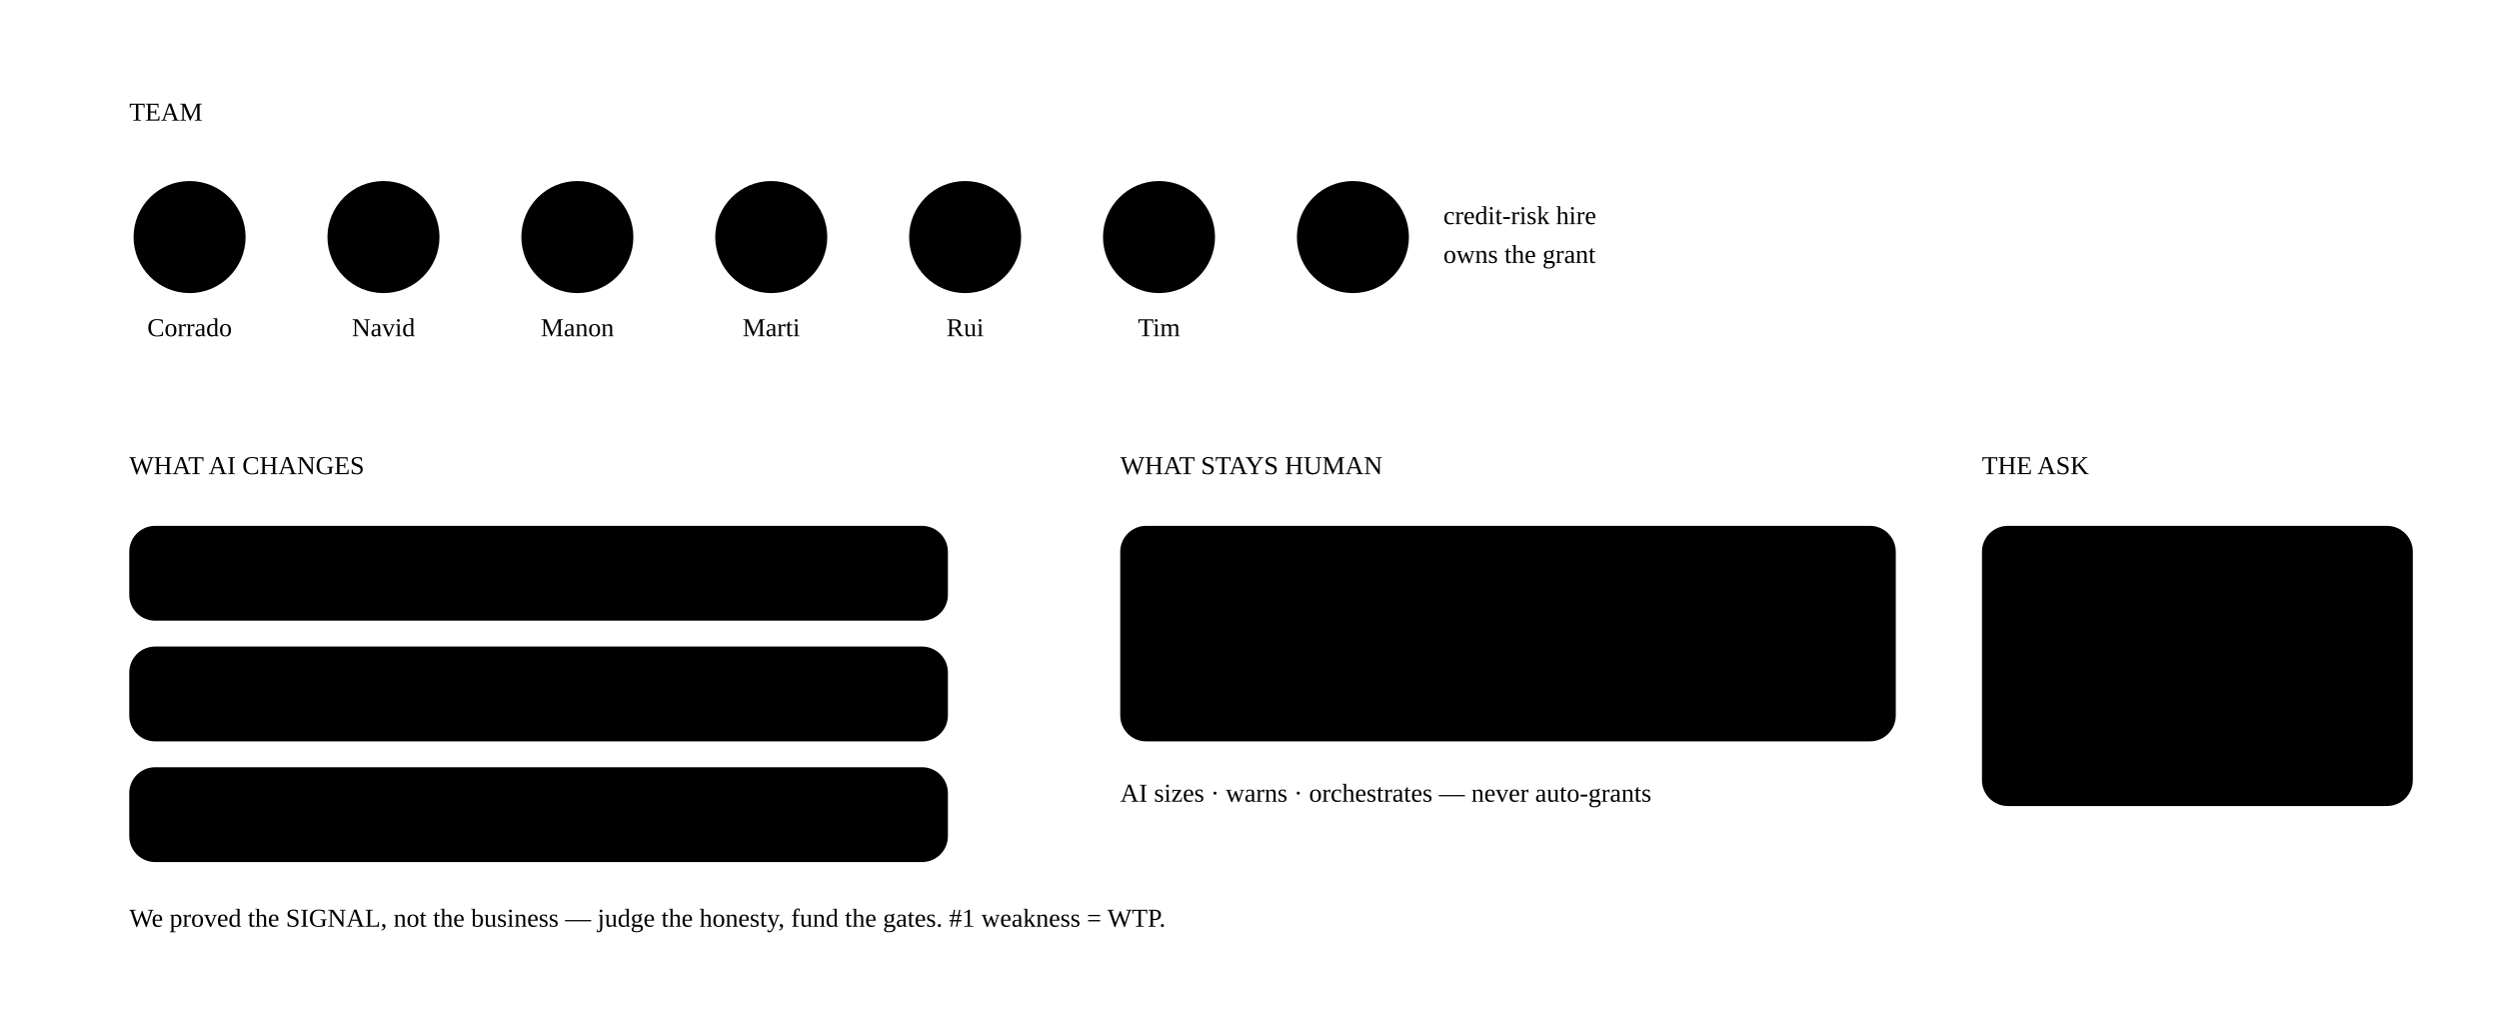
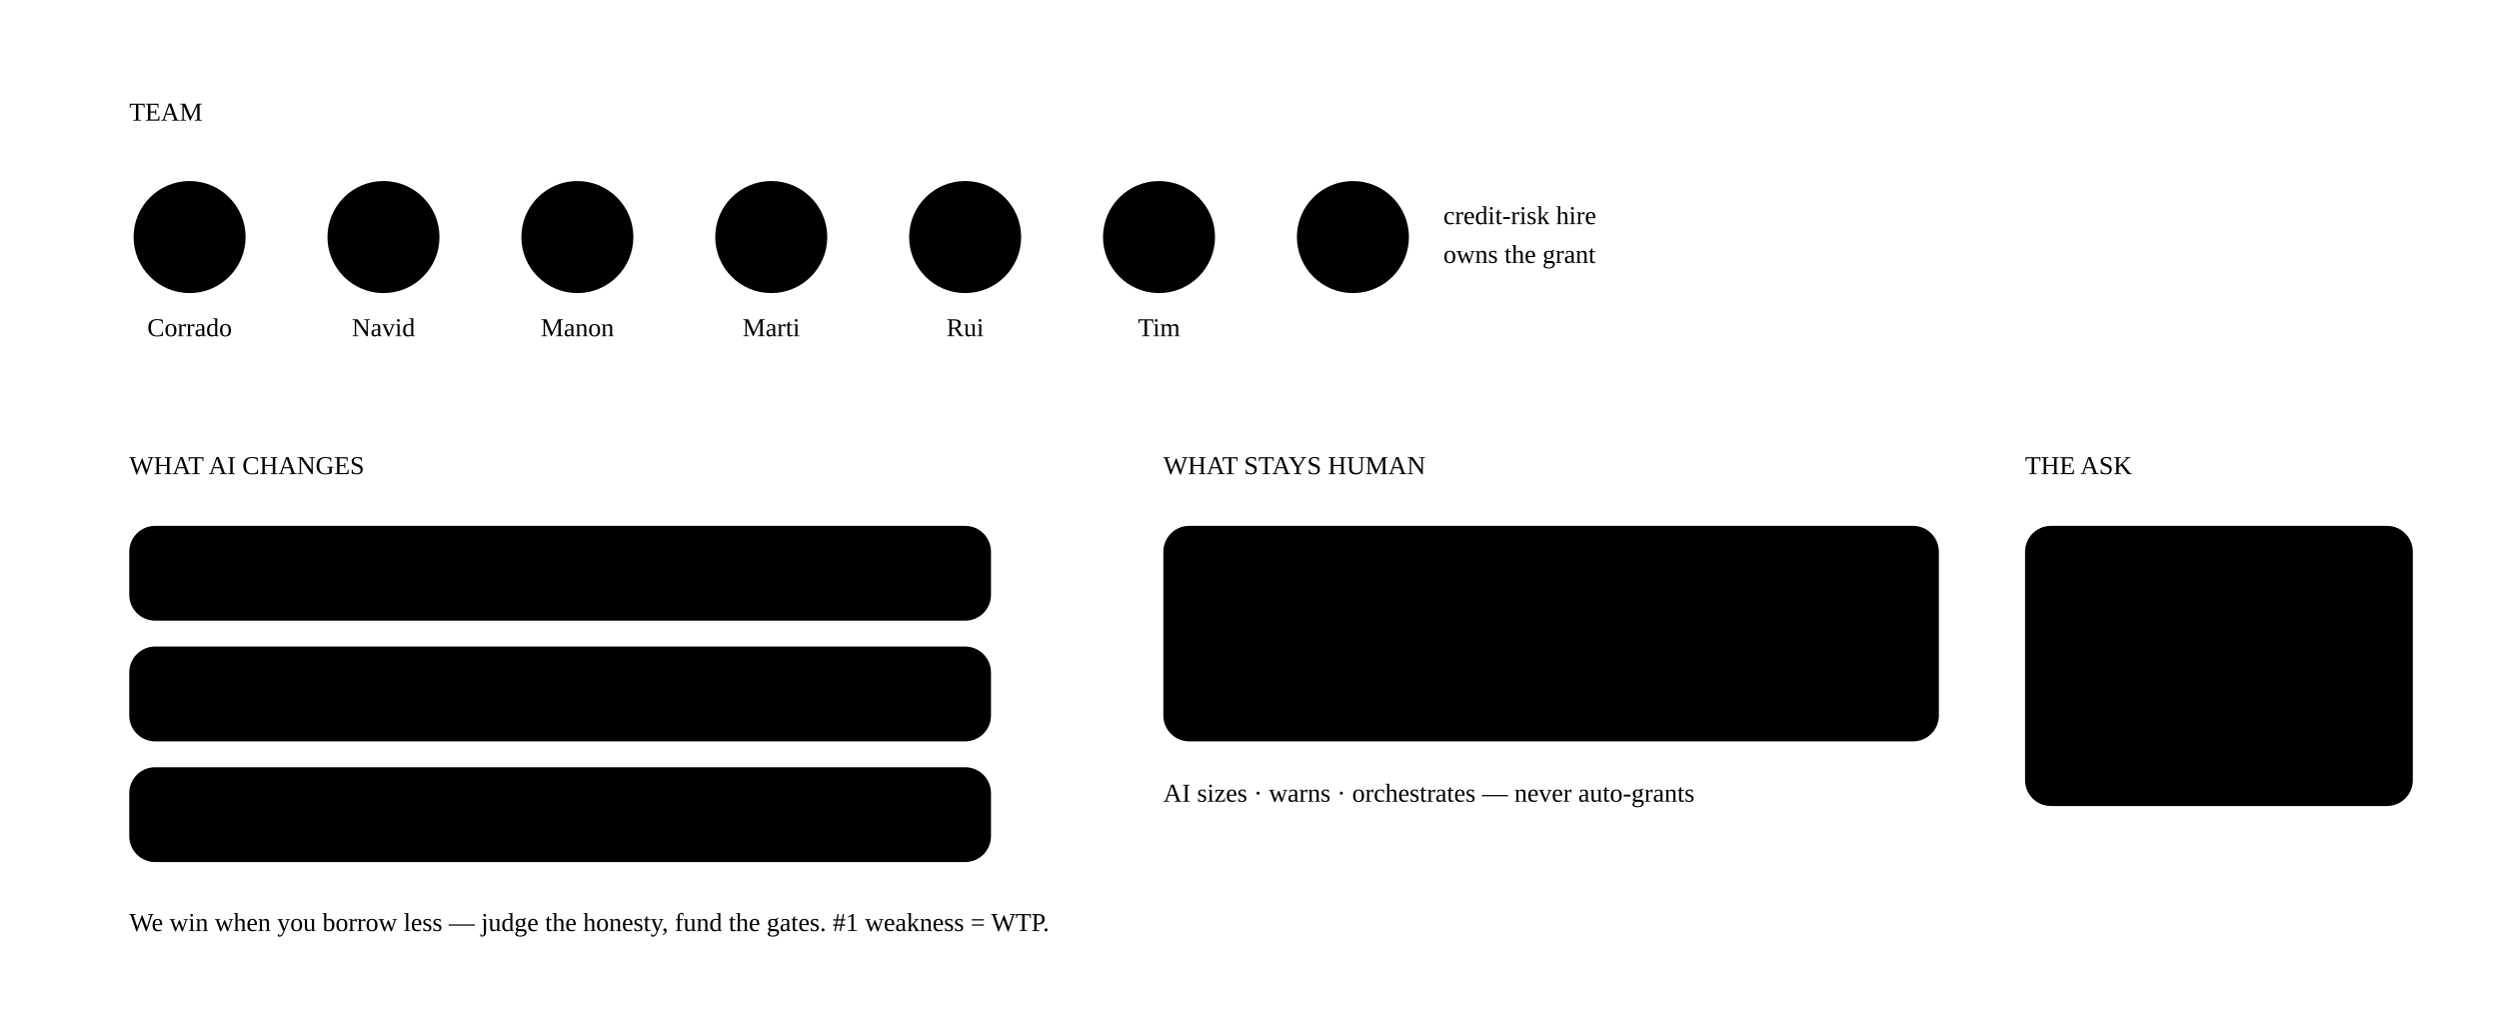
<svg xmlns="http://www.w3.org/2000/svg" viewBox="0 0 1160 470" preserveAspectRatio="xMidYMid meet">
  <text x="60" y="56" class="d-title" text-anchor="start">TEAM</text>
-   <circle cx="88" cy="110" r="26" class="d-node--payer" />
+   <circle cx="88" cy="110" r="26" class="d-node" />
  <text x="88" y="116" class="d-num" text-anchor="middle" font-size="20">C</text>
  <text x="88" y="156" class="d-cap" text-anchor="middle">Corrado</text>
-   <circle cx="178" cy="110" r="26" class="d-node--payer" />
+   <circle cx="178" cy="110" r="26" class="d-node" />
  <text x="178" y="116" class="d-num" text-anchor="middle" font-size="20">N</text>
  <text x="178" y="156" class="d-cap" text-anchor="middle">Navid</text>
-   <circle cx="268" cy="110" r="26" class="d-node--payer" />
+   <circle cx="268" cy="110" r="26" class="d-node" />
  <text x="268" y="116" class="d-num" text-anchor="middle" font-size="20">M</text>
  <text x="268" y="156" class="d-cap" text-anchor="middle">Manon</text>
-   <circle cx="358" cy="110" r="26" class="d-node--payer" />
+   <circle cx="358" cy="110" r="26" class="d-node" />
  <text x="358" y="116" class="d-num" text-anchor="middle" font-size="20">M</text>
  <text x="358" y="156" class="d-cap" text-anchor="middle">Marti</text>
-   <circle cx="448" cy="110" r="26" class="d-node--payer" />
+   <circle cx="448" cy="110" r="26" class="d-node" />
  <text x="448" y="116" class="d-num" text-anchor="middle" font-size="20">R</text>
  <text x="448" y="156" class="d-cap" text-anchor="middle">Rui</text>
-   <circle cx="538" cy="110" r="26" class="d-node--payer" />
+   <circle cx="538" cy="110" r="26" class="d-node" />
  <text x="538" y="116" class="d-num" text-anchor="middle" font-size="20">T</text>
  <text x="538" y="156" class="d-cap" text-anchor="middle">Tim</text>
  <circle cx="628" cy="110" r="26" class="d-edge--dash" />
  <text x="628" y="116" class="d-num" text-anchor="middle" font-size="22">+</text>
  <text x="670" y="104" class="d-sub" text-anchor="start">
    <tspan x="670" dy="0">credit-risk hire</tspan>
    <tspan x="670" dy="18">owns the grant</tspan>
  </text>
  <text x="60" y="220" class="d-title" text-anchor="start">WHAT AI CHANGES</text>
-   <rect x="60" y="244" width="380" height="44" rx="12" class="d-node--mint" />
+   <rect x="60" y="244" width="400" height="44" rx="12" class="d-node--mint" />
  <text x="80" y="272" class="d-label" text-anchor="start">balance → live data</text>
-   <rect x="60" y="300" width="380" height="44" rx="12" class="d-node--mint" />
-   <text x="80" y="328" class="d-label" text-anchor="start">dunning → care (disclosed)</text>
-   <rect x="60" y="356" width="380" height="44" rx="12" class="d-node--mint" />
-   <text x="80" y="384" class="d-label" text-anchor="start">engagement → health</text>
-   <text x="520" y="220" class="d-title" text-anchor="start">WHAT STAYS HUMAN</text>
-   <rect x="520" y="244" width="360" height="100" rx="12" class="d-node--red" />
-   <path d="M 551.0 274.0 v -7.0 a 9.0 9.0 0 0 1 18.0 0 v 7.0" class="d-padlock" fill="none" />
-   <rect x="545.0" y="274.0" width="30.0" height="24.0" rx="5" class="d-padlock" />
-   <text x="600" y="270" class="d-label" text-anchor="start">
-     <tspan x="600" dy="0">the credit GRANT — a ceiling</tspan>
-     <tspan x="600" dy="22">autonomy can't climb</tspan>
-     <tspan x="600" dy="22">+ the empathy / restructure call</tspan>
+   <rect x="60" y="300" width="400" height="44" rx="12" class="d-node--mint" />
+   <text x="80" y="328" class="d-label" text-anchor="start">chasing late payers → helping, openly</text>
+   <rect x="60" y="356" width="400" height="44" rx="12" class="d-node--mint" />
+   <text x="80" y="384" class="d-label" text-anchor="start">engagement → financial health</text>
+   <text x="540" y="220" class="d-title" text-anchor="start">WHAT STAYS HUMAN</text>
+   <rect x="540" y="244" width="360" height="100" rx="12" class="d-node--red" />
+   <path d="M 571.0 276.0 v -7.0 a 9.0 9.0 0 0 1 18.0 0 v 7.0" class="d-padlock" fill="none" />
+   <rect x="565.0" y="276.0" width="30.0" height="24.0" rx="5" class="d-padlock" />
+   <text x="620" y="270" class="d-label" text-anchor="start">
+     <tspan x="620" dy="0">a human always signs the loan</tspan>
+     <tspan x="620" dy="22">— never the AI</tspan>
+     <tspan x="620" dy="22">+ the empathy / restructure call</tspan>
  </text>
-   <text x="520" y="372" class="d-cap" text-anchor="start">AI sizes · warns · orchestrates — never auto-grants</text>
-   <text x="920" y="220" class="d-title" text-anchor="start">THE ASK</text>
-   <rect x="920" y="244" width="200" height="130" rx="12" class="d-node--amber" />
-   <text x="936" y="274" class="d-sub" text-anchor="start">
-     <tspan x="936" dy="0">raise =</tspan>
-     <tspan x="936" dy="20">ILLUSTRATIVE</tspan>
-     <tspan x="936" dy="20">gated on WTP +</tspan>
-     <tspan x="936" dy="20">real-data proof</tspan>
+   <text x="540" y="372" class="d-cap" text-anchor="start">AI sizes · warns · orchestrates — never auto-grants</text>
+   <text x="940" y="220" class="d-title" text-anchor="start">THE ASK</text>
+   <rect x="940" y="244" width="180" height="130" rx="12" class="d-node--amber" />
+   <text x="956" y="272" class="d-sub" text-anchor="start">
+     <tspan x="956" dy="0">raise (ILLUSTRATIVE)</tspan>
+     <tspan x="956" dy="22">to clear 3 gates:</tspan>
+     <tspan x="956" dy="22">WTP · real-cohort</tspan>
+     <tspan x="956" dy="22">lift · Concurso</tspan>
  </text>
-   <text x="60" y="430" class="d-cap" text-anchor="start">We proved the SIGNAL, not the business — judge the honesty, fund the gates. #1 weakness = WTP.</text>
+   <text x="60" y="432" class="d-cap" text-anchor="start">We win when you borrow less — judge the honesty, fund the gates. #1 weakness = WTP.</text>
</svg>
